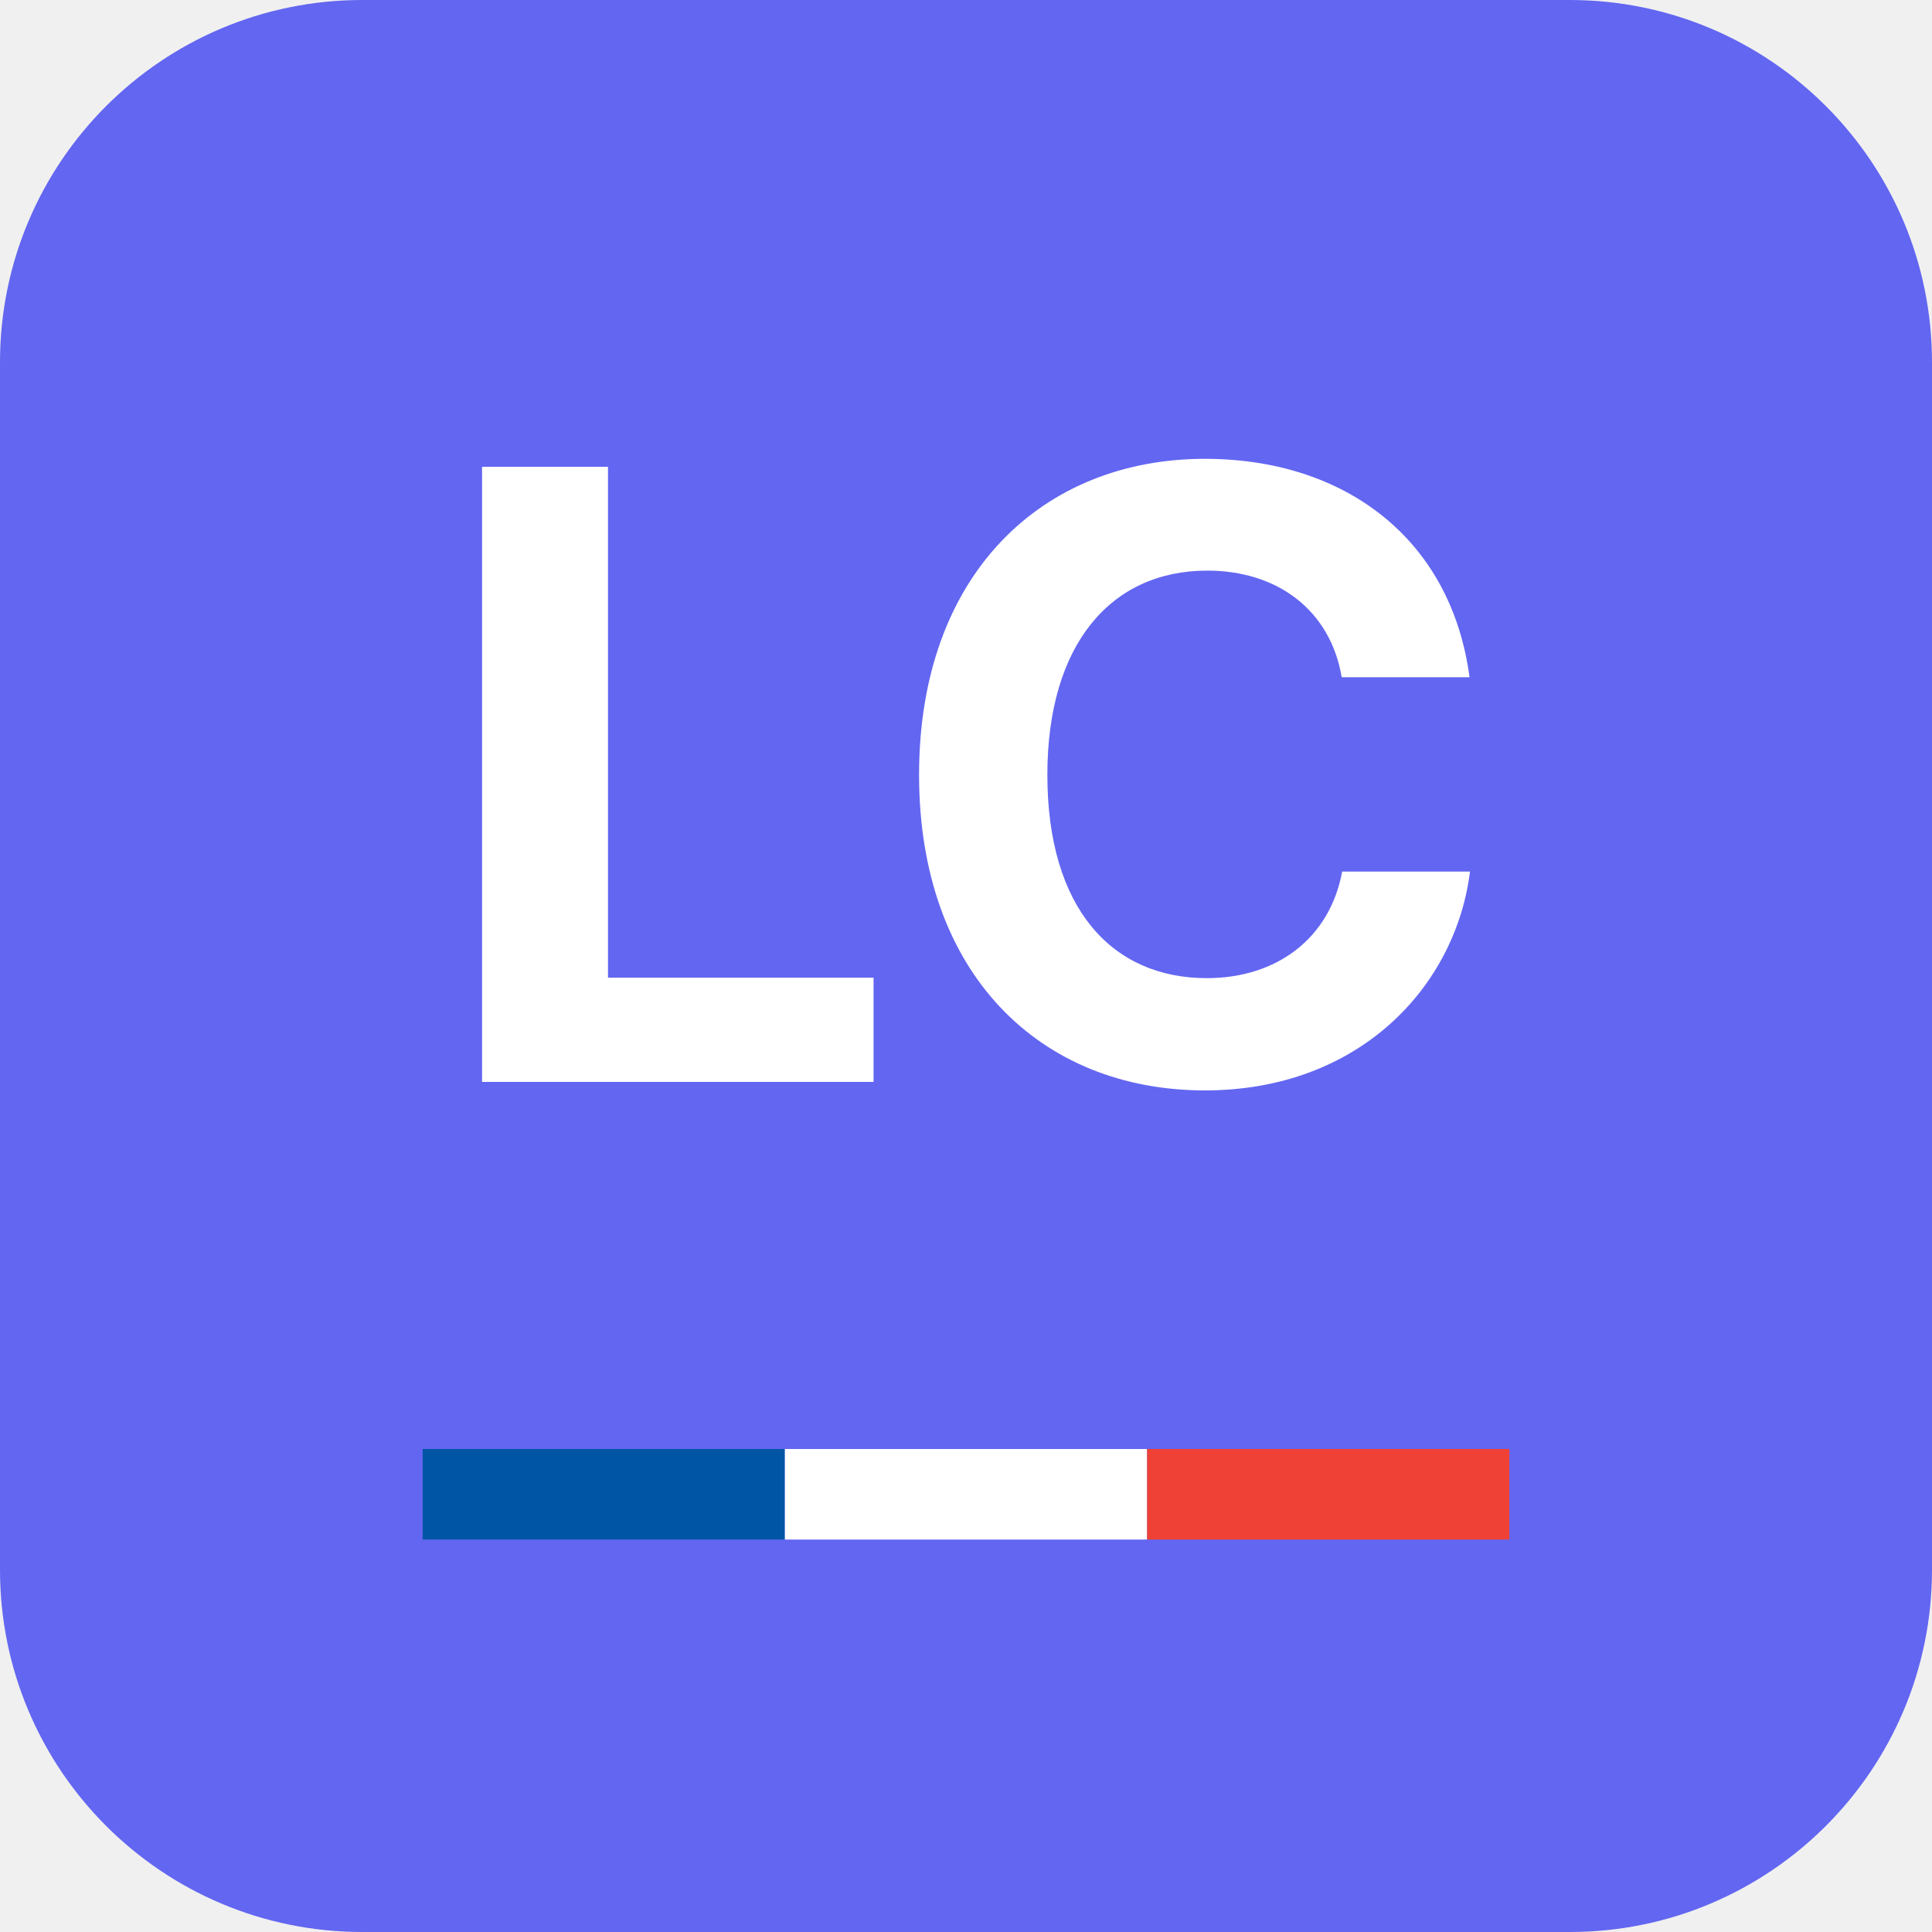
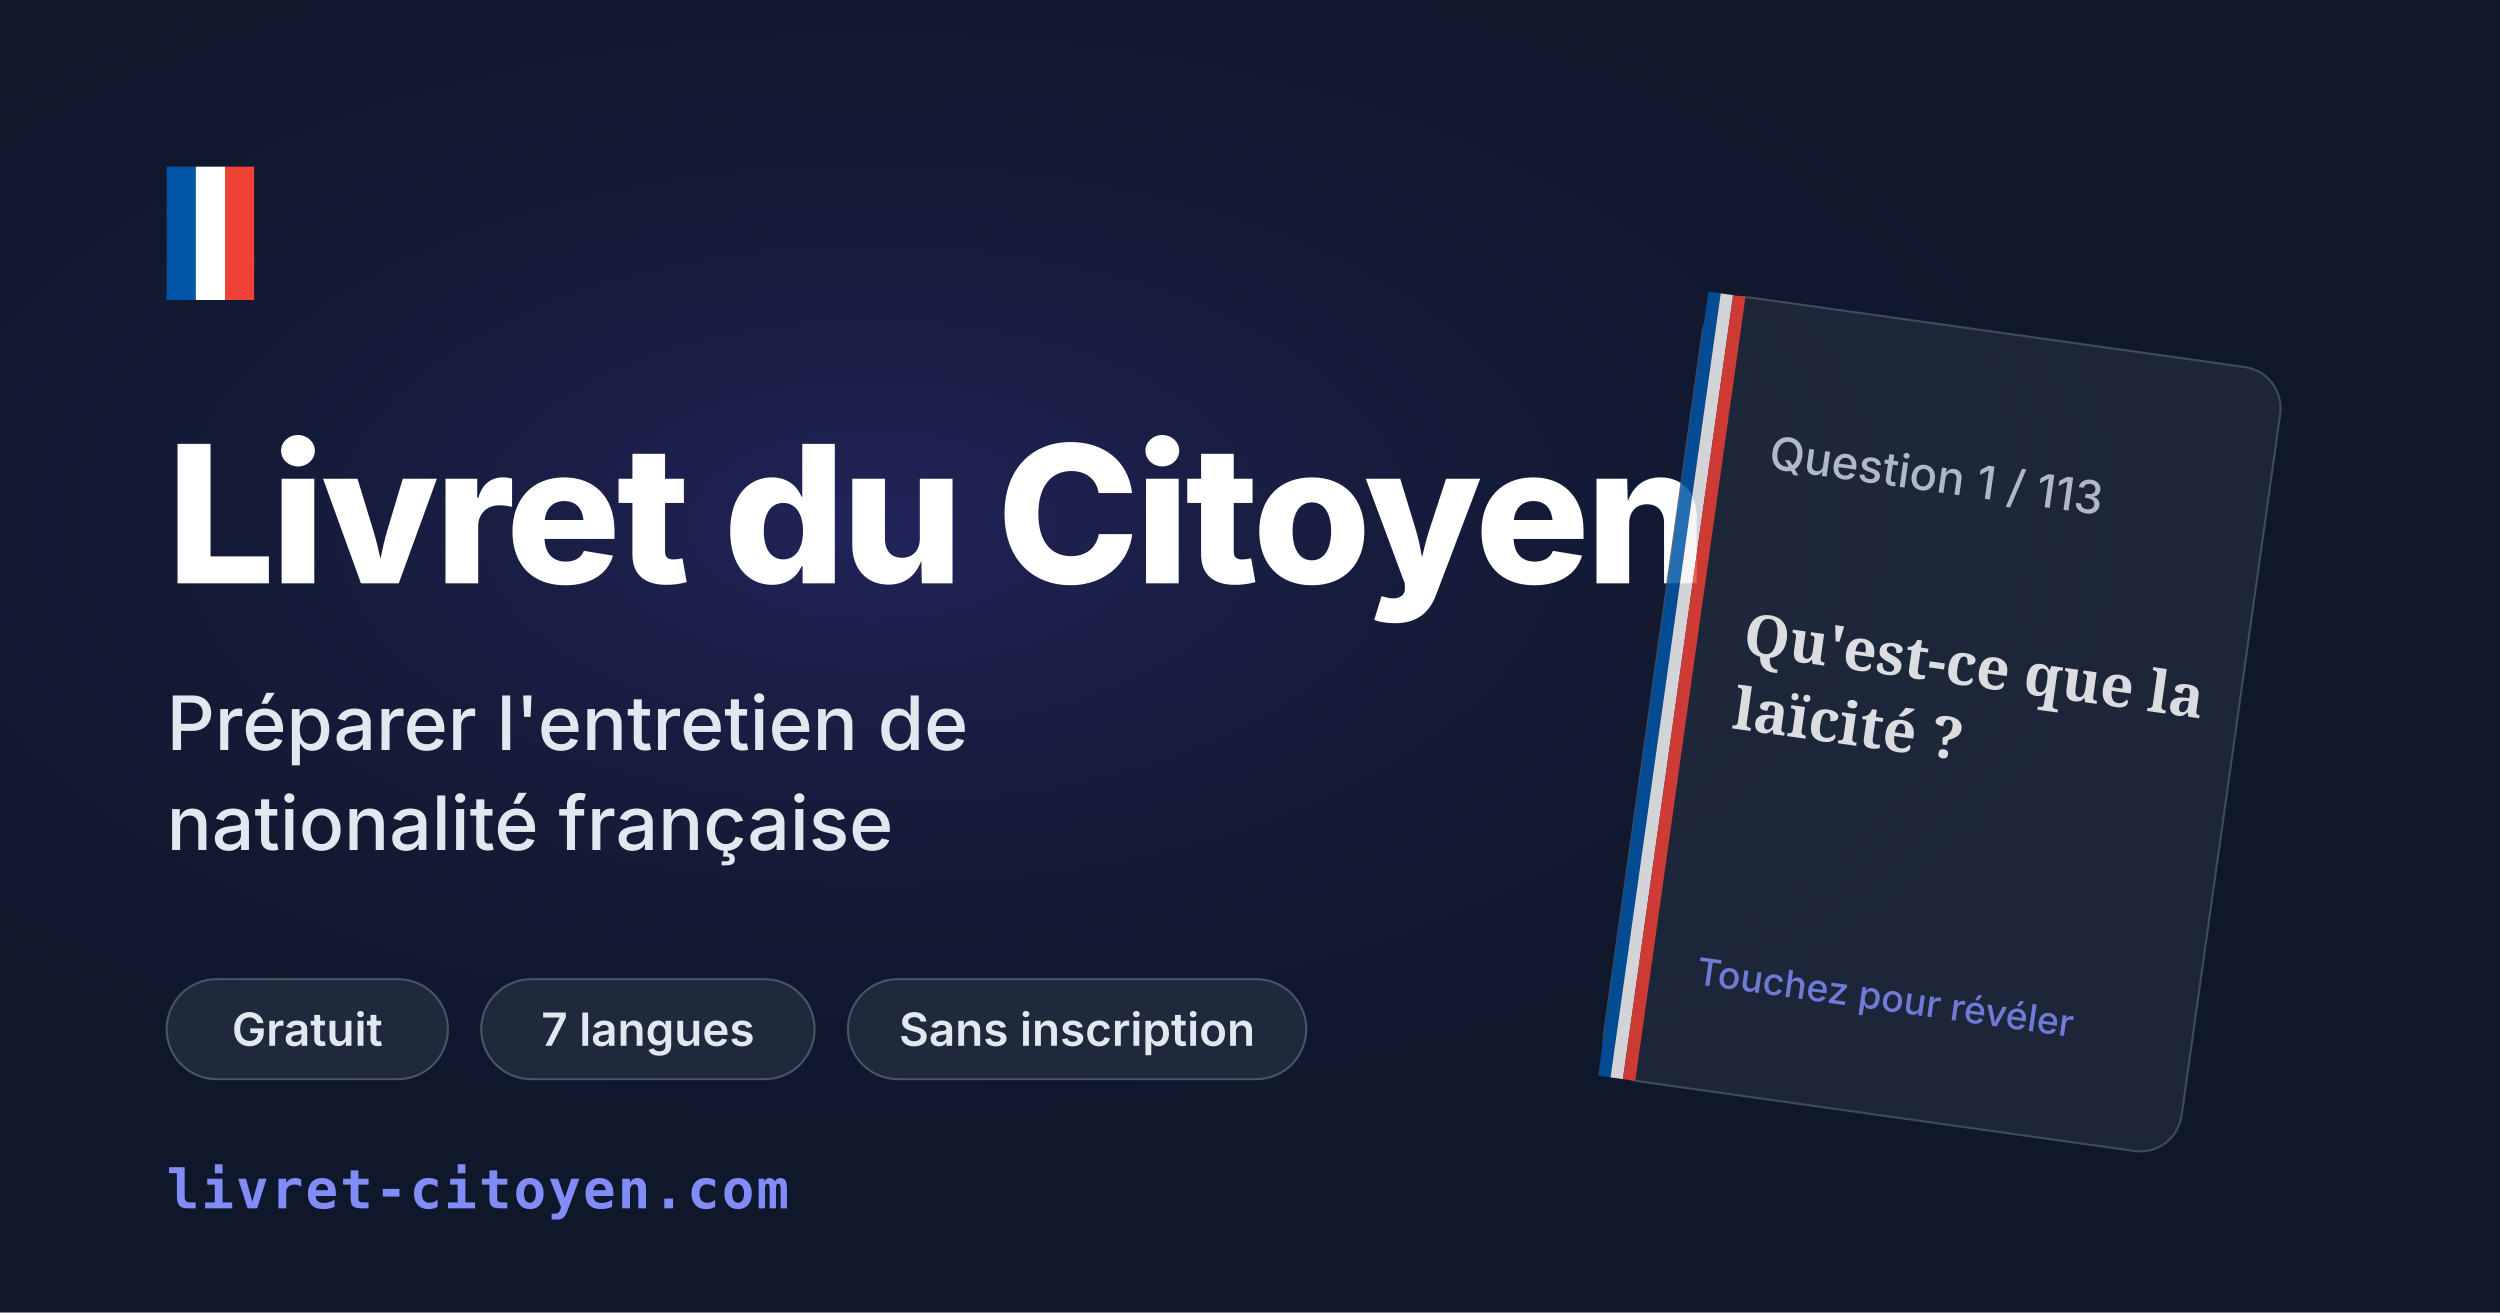
- <svg xmlns="http://www.w3.org/2000/svg" viewBox="0 0 64 64">
-   <rect width="64" height="64" rx="12" fill="#6366f1" />
-   <text x="50%" y="56%" text-anchor="middle" font-family="Inter, sans-serif" font-weight="700" font-size="28" fill="#fff">LC</text>
-   <rect x="14" y="48" width="12" height="3" fill="#0055A4" />
-   <rect x="26" y="48" width="12" height="3" fill="#FFFFFF" />
-   <rect x="38" y="48" width="12" height="3" fill="#EF4135" />
+ <svg xmlns="http://www.w3.org/2000/svg" viewBox="0 0 1200 630" width="1200" height="630">
+   <defs>
+     <radialGradient id="glow" cx="35%" cy="40%" r="55%">
+       <stop offset="0%" stop-color="#312e81" stop-opacity="0.55" />
+       <stop offset="100%" stop-color="#0f172a" stop-opacity="0" />
+     </radialGradient>
+   </defs>
+   <rect width="1200" height="630" fill="#0f172a" />
+   <rect width="1200" height="630" fill="url(#glow)" />
+   <rect x="80" y="80" width="14" height="64" fill="#0055A4" />
+   <rect x="94" y="80" width="14" height="64" fill="#ffffff" />
+   <rect x="108" y="80" width="14" height="64" fill="#EF4135" />
+   <text x="80" y="280" font-family="Inter, system-ui, -apple-system, Segoe UI, Roboto, sans-serif" font-size="92" font-weight="800" fill="#ffffff" letter-spacing="-2">Livret du Citoyen</text>
+   <text x="80" y="360" font-family="Inter, system-ui, -apple-system, Segoe UI, Roboto, sans-serif" font-size="36" font-weight="500" fill="#e2e8f0">Préparer l'entretien de</text>
+   <text x="80" y="408" font-family="Inter, system-ui, -apple-system, Segoe UI, Roboto, sans-serif" font-size="36" font-weight="500" fill="#e2e8f0">nationalité française</text>
+   <g transform="translate(80, 470)">
+     <rect x="0" y="0" width="135" height="48" rx="24" fill="#1e293b" stroke="#475569" stroke-width="1" />
+     <text x="67.5" y="32" text-anchor="middle" font-family="Inter, system-ui, -apple-system, sans-serif" font-size="22" font-weight="600" fill="#e2e8f0">Gratuit</text>
+   </g>
+   <g transform="translate(231, 470)">
+     <rect x="0" y="0" width="160" height="48" rx="24" fill="#1e293b" stroke="#475569" stroke-width="1" />
+     <text x="80" y="32" text-anchor="middle" font-family="Inter, system-ui, -apple-system, sans-serif" font-size="22" font-weight="600" fill="#e2e8f0">7 langues</text>
+   </g>
+   <g transform="translate(407, 470)">
+     <rect x="0" y="0" width="220" height="48" rx="24" fill="#1e293b" stroke="#475569" stroke-width="1" />
+     <text x="110" y="32" text-anchor="middle" font-family="Inter, system-ui, -apple-system, sans-serif" font-size="22" font-weight="600" fill="#e2e8f0">Sans inscription</text>
+   </g>
+   <text x="80" y="580" font-family="JetBrains Mono, ui-monospace, SFMono-Regular, Menlo, monospace" font-size="26" font-weight="600" fill="#818cf8" letter-spacing="1">livret-citoyen.com</text>
+   <g transform="translate(820, 140) rotate(8)" opacity="0.85">
+     <rect x="0" y="0" width="280" height="380" rx="20" fill="#1e293b" stroke="#475569" stroke-width="1" />
+     <rect x="0" y="0" width="6" height="380" fill="#0055A4" />
+     <rect x="6" y="0" width="6" height="380" fill="#ffffff" fill-opacity="0.95" />
+     <rect x="12" y="0" width="6" height="380" fill="#EF4135" />
+     <text x="40" y="80" font-family="Inter, system-ui, sans-serif" font-size="22" font-weight="500" fill="#cbd5e1">Question 1 / 113</text>
+     <text x="40" y="170" font-family="Merriweather, Georgia, serif" font-size="28" font-weight="700" fill="#ffffff">Qu'est-ce que la</text>
+     <text x="40" y="206" font-family="Merriweather, Georgia, serif" font-size="28" font-weight="700" fill="#ffffff">laïcité ?</text>
+     <text x="40" y="330" font-family="Inter, system-ui, sans-serif" font-size="18" font-weight="500" fill="#818cf8">Touchez pour révéler</text>
+   </g>
</svg>
